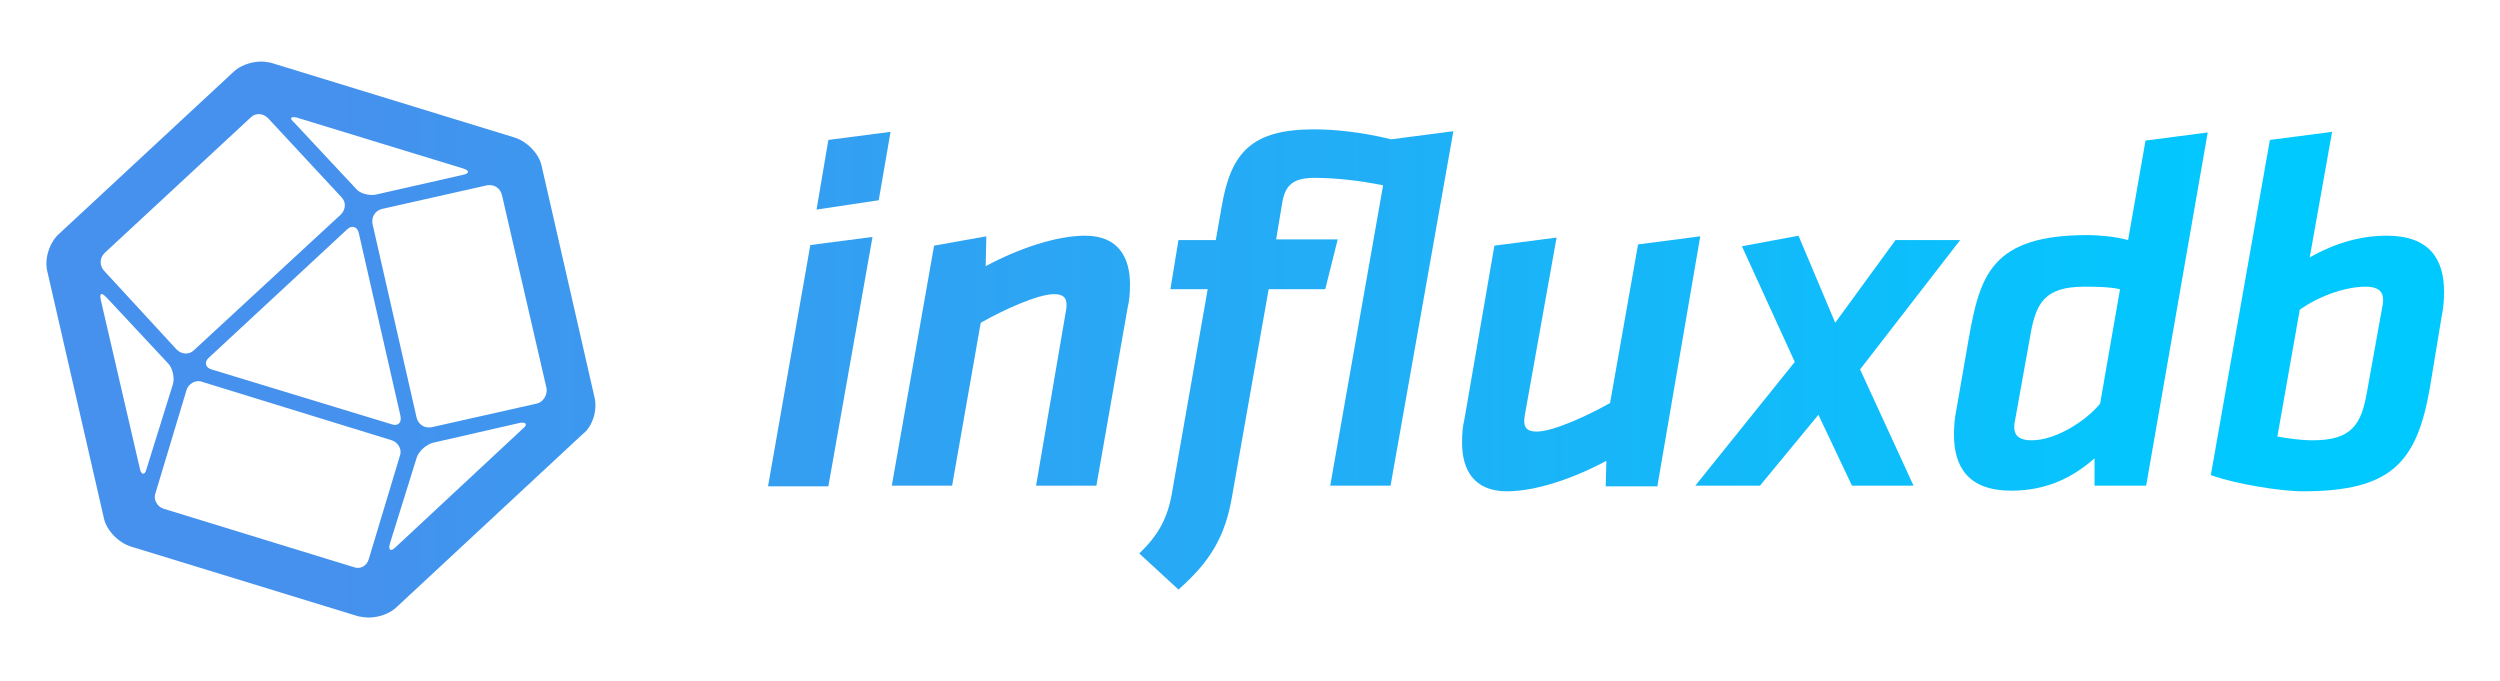
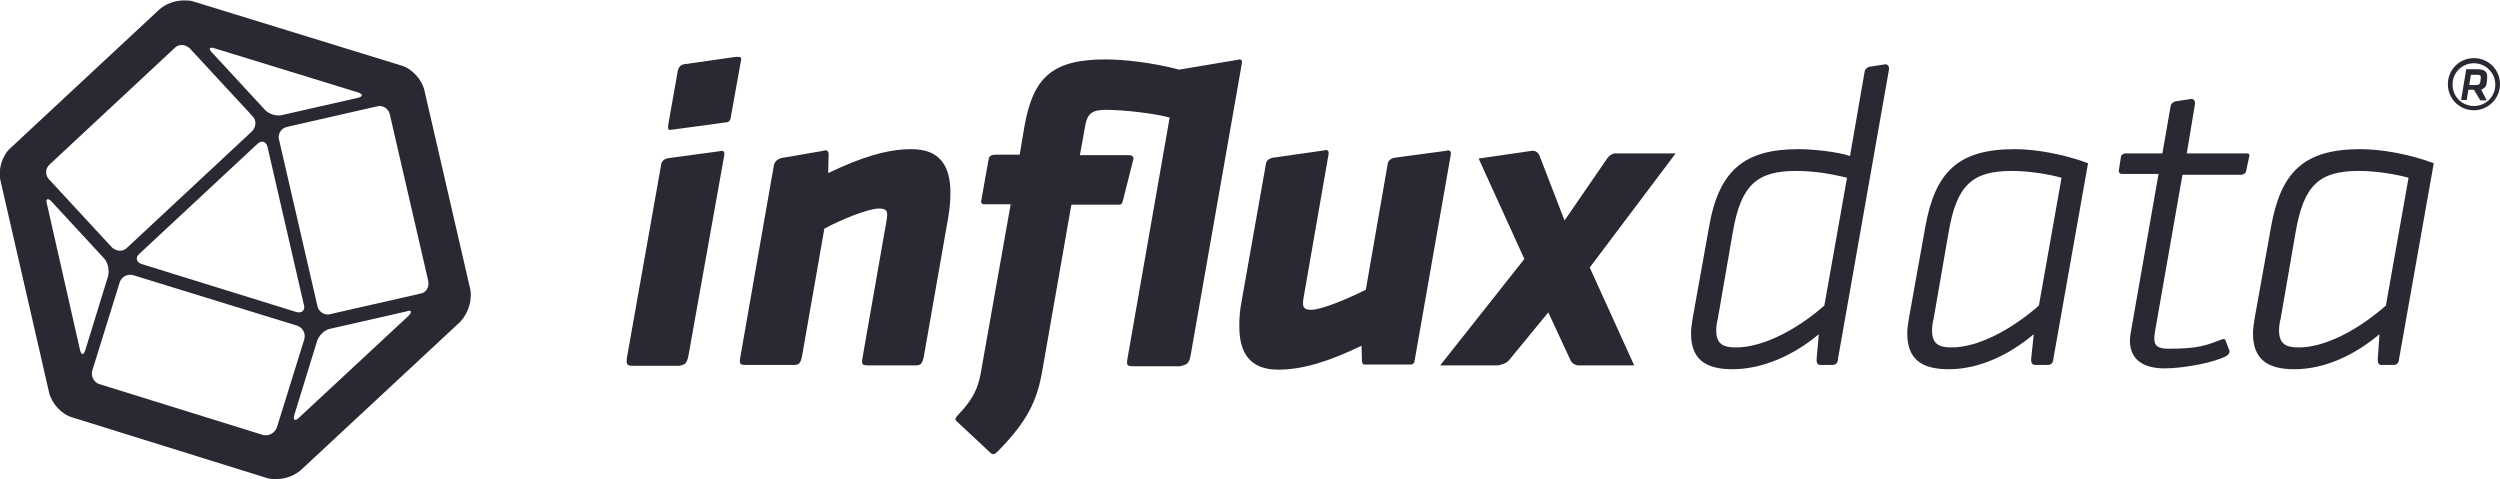
- <svg xmlns="http://www.w3.org/2000/svg" version="1.1" id="Layer_1" x="0px" y="0px" viewBox="0 0 402 109.5" style="enable-background:new 0 0 402 109.5;" xml:space="preserve">
+ <svg xmlns="http://www.w3.org/2000/svg" version="1.1" id="InfluxData_Complete_Logo" x="0px" y="0px" viewBox="-18 251 585 112" style="enable-background:new -18 251 585 112;" xml:space="preserve">
  <style type="text/css">
- 	.st0{fill:#8CAFC4;}
- 	.st1{fill:#1777BB;}
- 	.st2{fill:#EB9B23;}
- 	.st3{fill:url(#symbol_1_);}
- 	.st4{fill:url(#SVGID_1_);}
- 	.st5{fill:url(#SVGID_2_);}
- 	.st6{fill:url(#SVGID_3_);}
- 	.st7{fill:url(#SVGID_4_);}
- 	.st8{fill:url(#SVGID_5_);}
- 	.st9{fill:url(#SVGID_6_);}
- 	.st10{fill:url(#SVGID_7_);}
+ 	.st0{fill:#292933;}
</style>
-   <g id="influxdb_logo">
-     <linearGradient id="symbol_1_" gradientUnits="userSpaceOnUse" x1="53.993" y1="1996.128" x2="364.977" y2="1996.128" gradientTransform="matrix(1 0 0 -1 0 2050.791)">
-       <stop offset="0" style="stop-color:#4591ED" />
-       <stop offset="1" style="stop-color:#00C9FF" />
-     </linearGradient>
-     <path id="symbol_2_" class="st3" d="M95.6,63.9l-8.5-37.2c-0.4-2-2.4-4-4.4-4.6l-39.1-12C43.1,10,42.5,9.9,42,9.9   c-1.7,0-3.5,0.7-4.5,1.7l-28,26c-1.5,1.3-2.4,4-1.9,6l9.1,39.7c0.4,2,2.4,4,4.4,4.6l36.5,11.2c0.6,0.1,1.1,0.2,1.7,0.2   c1.7,0,3.5-0.7,4.5-1.7l29.9-27.8C95.3,68.6,96.1,65.9,95.6,63.9z M47.7,18.9l26.8,8.2c1,0.3,1,0.8,0,1l-14.1,3.2   c-1.1,0.2-2.6-0.2-3.2-1l-9.9-10.6C46.5,19,46.7,18.7,47.7,18.9z M64.4,66.9c0.2,1.1-0.4,1.7-1.5,1.3L34,59.4   c-1-0.3-1.2-1.2-0.4-1.9l22.2-20.6c0.8-0.8,1.7-0.4,1.9,0.6L64.4,66.9z M16.8,40.7l23.5-21.8c0.8-0.8,2-0.7,2.8,0.1l11.8,12.7   c0.8,0.8,0.7,2-0.1,2.8L31.2,56.3c-0.8,0.8-2,0.7-2.8-0.1L16.7,43.5C16,42.7,16,41.5,16.8,40.7z M22.5,75.4l-6.3-27.2   c-0.2-1.1,0.1-1.2,0.9-0.4L27,58.4c0.8,0.8,1.1,2.4,0.8,3.4l-4.3,13.8C23.3,76.4,22.7,76.4,22.5,75.4z M56.9,91.2l-30.6-9.4   c-1-0.3-1.7-1.5-1.3-2.5l5-16.6c0.3-1,1.5-1.7,2.5-1.3L63,70.8c1,0.3,1.7,1.5,1.3,2.5l-5,16.6C59,91,57.9,91.6,56.9,91.2z    M84.1,68.9L63.6,88c-0.8,0.8-1.2,0.4-0.9-0.6L67,73.6c0.3-1,1.5-2.1,2.6-2.4L83.6,68C84.6,67.8,84.9,68.3,84.1,68.9z M86.3,64.9   l-16.9,3.8c-1.1,0.2-2.1-0.4-2.4-1.5L59.9,36c-0.2-1.1,0.4-2.1,1.5-2.4l16.9-3.8c1.1-0.2,2.1,0.4,2.4,1.5l7.2,31.2   C88,63.6,87.3,64.7,86.3,64.9z" />
-     <g id="type_2_">
-       <g>
-         <linearGradient id="SVGID_1_" gradientUnits="userSpaceOnUse" x1="53.993" y1="2001.166" x2="364.977" y2="2001.166" gradientTransform="matrix(1 0 0 -1 0 2050.791)">
-           <stop offset="0" style="stop-color:#4591ED" />
-           <stop offset="1" style="stop-color:#00C9FF" />
-         </linearGradient>
-         <path class="st4" d="M130.3,39.4l10-1.3l-7.1,40.1h-9.7L130.3,39.4z M133.2,22.5l10-1.3l-1.9,11l-10,1.5L133.2,22.5z" />
-         <linearGradient id="SVGID_2_" gradientUnits="userSpaceOnUse" x1="53.993" y1="1992.713" x2="364.977" y2="1992.713" gradientTransform="matrix(1 0 0 -1 0 2050.791)">
-           <stop offset="0" style="stop-color:#4591ED" />
-           <stop offset="1" style="stop-color:#00C9FF" />
-         </linearGradient>
-         <path class="st5" d="M171.4,50c0.1-0.4,0.1-0.9,0.1-1c0-1-0.4-1.7-2-1.7c-2.6,0-8.1,2.5-11.8,4.6l-4.6,26.2h-9.7l6.8-38.6     l8.4-1.5l-0.1,4.8c5.2-2.8,11.3-4.9,16-4.9c5.4,0,7.2,3.6,7.2,7.8c0,1.6-0.1,2.6-0.4,3.9l-5,28.5h-9.7L171.4,50z" />
-         <linearGradient id="SVGID_3_" gradientUnits="userSpaceOnUse" x1="53.993" y1="1992.993" x2="364.977" y2="1992.993" gradientTransform="matrix(1 0 0 -1 0 2050.791)">
-           <stop offset="0" style="stop-color:#4591ED" />
-           <stop offset="1" style="stop-color:#00C9FF" />
-         </linearGradient>
-         <path class="st6" d="M213.1,46.5H204l-5.9,33.4c-1.1,6.4-3.5,10.4-8.6,14.9l-6.3-5.8c3.1-3,4.6-5.7,5.3-10l5.7-32.5h-6l1.3-7.9h6     l1-5.7c1.5-8.4,4.8-12.1,14.8-12.1c3.2,0,7.5,0.4,12.4,1.6l10-1.3l-10.1,57h-9.7l8.5-48.3c-3.9-0.8-7.8-1.2-11-1.2     c-3.4,0-4.7,1.1-5.2,3.9l-1,6h9.9L213.1,46.5z" />
-         <linearGradient id="SVGID_4_" gradientUnits="userSpaceOnUse" x1="53.993" y1="1992.377" x2="364.977" y2="1992.377" gradientTransform="matrix(1 0 0 -1 0 2050.791)">
-           <stop offset="0" style="stop-color:#4591ED" />
-           <stop offset="1" style="stop-color:#00C9FF" />
-         </linearGradient>
-         <path class="st7" d="M245.2,66.7c-0.1,0.6-0.1,0.9-0.1,1c0,1,0.4,1.7,2,1.7c2.6,0,8.1-2.5,11.8-4.6l4.5-25.5l10-1.3l-6.9,40.2     h-8.3l0.1-4.1c-5.2,2.8-11.3,4.9-16,4.9c-5.4,0-7.2-3.6-7.2-7.8c0-1.6,0.1-2.6,0.4-3.9l4.8-27.8l10-1.3L245.2,66.7z" />
-         <linearGradient id="SVGID_5_" gradientUnits="userSpaceOnUse" x1="53.993" y1="1992.769" x2="364.977" y2="1992.769" gradientTransform="matrix(1 0 0 -1 0 2050.791)">
-           <stop offset="0" style="stop-color:#4591ED" />
-           <stop offset="1" style="stop-color:#00C9FF" />
-         </linearGradient>
-         <path class="st8" d="M288.6,58.2l-8.5-18.6l9.1-1.7l5.9,14l9.7-13.3h10.4l-16.1,20.8l8.6,18.7h-9.9l-5.4-11.4L283,78.1h-10.4     L288.6,58.2z" />
-         <linearGradient id="SVGID_6_" gradientUnits="userSpaceOnUse" x1="53.993" y1="2000.718" x2="364.977" y2="2000.718" gradientTransform="matrix(1 0 0 -1 0 2050.791)">
-           <stop offset="0" style="stop-color:#4591ED" />
-           <stop offset="1" style="stop-color:#00C9FF" />
-         </linearGradient>
-         <path class="st9" d="M345.1,78.1h-8.3v-4.4c-3.4,3-7.6,5.2-13.4,5.2c-6.8,0-9.2-3.7-9.2-9c0-1.3,0.1-2.7,0.4-4.1l2-11.5     c1.8-10.1,3.7-16.5,19.1-16.5c1.5,0,4.3,0.2,6.5,0.8l2.8-16l10-1.3L345.1,78.1z M340.9,46.5c-1.8-0.4-4.4-0.4-5.7-0.4     c-6.3,0-7.8,2.5-8.7,7.7L324,67.7c-0.1,0.4-0.1,0.8-0.1,1c0,1.5,1,2.1,2.8,2.1c4.1,0,9-3.4,11-5.9L340.9,46.5z" />
-         <linearGradient id="SVGID_7_" gradientUnits="userSpaceOnUse" x1="53.993" y1="2000.774" x2="364.977" y2="2000.774" gradientTransform="matrix(1 0 0 -1 0 2050.791)">
-           <stop offset="0" style="stop-color:#4591ED" />
-           <stop offset="1" style="stop-color:#00C9FF" />
-         </linearGradient>
-         <path class="st10" d="M365,22.5l10-1.3l-3.6,20.2c4.4-2.5,8.5-3.5,12.4-3.5c6.8,0,9.2,3.7,9.2,9c0,1.3-0.1,2.7-0.4,4.1l-1.9,11.5     c-2.1,11.9-6.2,16.5-20.4,16.5c-3.7,0-10.9-1.2-14.8-2.6L365,22.5z M366.2,70.2c1.8,0.3,3.7,0.6,5.7,0.6c6.3,0,7.8-2.6,8.7-7.7     l2.5-13.9c0.1-0.4,0.1-0.8,0.1-1c0-1.5-1-2.1-2.8-2.1c-3,0-7.2,1.3-10.6,3.7L366.2,70.2z" />
-       </g>
+   <path id="Cuboctahedron" class="st0" d="M92,318.5l-10.7-46.4c-0.6-2.5-2.9-5.1-5.5-5.8l-48.7-15c-0.6-0.2-1.3-0.2-2.1-0.2  c-2.1,0-4.2,0.8-5.7,2.1l-34.9,32.5c-1.9,1.7-2.9,5.1-2.3,7.5l11.4,49.7c0.6,2.5,2.9,5.1,5.5,5.8l45.6,14.2c0.6,0.2,1.3,0.2,2.1,0.2  c2.1,0,4.2-0.8,5.7-2.1l37.3-34.7C91.6,324.3,92.6,321.1,92,318.5z M32.2,262.3l33.5,10.3c1.3,0.4,1.3,1,0,1.3l-17.6,4  c-1.3,0.4-3.2-0.2-4.1-1.2l-12.2-13.2C30.7,262.4,30.9,261.9,32.2,262.3z M53.1,322.3c0.4,1.3-0.5,2.1-1.8,1.7l-36.1-11.2  c-1.3-0.4-1.6-1.5-0.6-2.4l27.6-25.7c1-1,2.1-0.6,2.4,0.7L53.1,322.3z M-6.4,289.5l29.3-27.3c1-1,2.5-0.8,3.5,0.1l14.7,15.9  c1,1,0.8,2.5-0.1,3.5l-29.3,27.3c-1,1-2.5,0.8-3.5-0.1l-14.7-15.9C-7.5,292-7.4,290.4-6.4,289.5z M0.7,332.8L-7,298.8  c-0.4-1.3,0.2-1.6,1.1-0.6l12.2,13.2c1,1,1.3,2.9,1,4.2l-5.3,17.2C1.6,334.2,1,334.2,0.7,332.8z M43.6,352.8L5.3,340.9  c-1.3-0.4-2.1-1.8-1.7-3.2l6.4-20.6c0.4-1.3,1.8-2.1,3.2-1.7l38.3,11.8c1.3,0.4,2.1,1.8,1.7,3.2L46.8,351  C46.3,352.3,45,353.1,43.6,352.8z M77.6,324.9L52,348.7c-1,1-1.5,0.6-1.1-0.7l5.3-17.2c0.4-1.3,1.8-2.7,3.2-2.9l17.6-4  C78.3,323.4,78.5,324,77.6,324.9z M80.4,319.7l-21.1,4.8c-1.3,0.4-2.7-0.5-3-1.8l-9-39c-0.4-1.3,0.5-2.7,1.8-3l21.1-4.8  c1.3-0.4,2.7,0.5,3,1.8l9,39C82.5,318.2,81.7,319.5,80.4,319.7z" />
+   <g id="Type">
+     <path class="st0" d="M407.1,334.9c-0.1,1.2,0.4,1.5,0.8,1.5h2.9c1.1,0,1.3-1,1.3-1.5l11.9-67.5c0.2-1.2-0.6-1.5-1.2-1.3l0,0   l-3.2,0.5c-0.8,0.1-1.3,0.8-1.3,1.3l0,0l-3.4,19.6c-3-1-8.7-1.6-12-1.6c-12.6,0-18.7,4.8-21,18.3l-3.8,21.2   c-0.2,1.3-0.4,2.5-0.4,3.6c0,6.1,3.4,8.4,9.7,8.4c7.2,0,14.5-3.4,20.2-8.2L407.1,334.9z M388.2,332.3c-3,0-4.6-0.8-4.6-4   c0-0.8,0.1-1.7,0.4-2.9l3.5-20.2c1.9-11,5.7-14.2,14.8-14.2c4,0,7.9,0.6,11.9,1.6l-5.3,29.9C402.4,328.2,394.5,332.3,388.2,332.3z" />
+     <path class="st0" d="M457.3,334.9c-0.1,1.2,0.4,1.5,1,1.5h2.9c1.1,0,1.3-1,1.3-1.5l0,0l8.1-45.7c-5.8-2.2-12.5-3.3-17.1-3.3   c-13.3,0-18.7,5.3-21,18.3l-3.8,21.2c-0.2,1.3-0.4,2.5-0.4,3.6c0,6.1,3.4,8.4,9.7,8.4c7.2,0,14.2-3.4,19.9-8.2L457.3,334.9z    M438.7,332.3c-3,0-4.6-0.8-4.6-4c0-0.8,0.1-1.7,0.4-2.9l3.5-20.2c1.9-10.9,5.5-14.2,14.8-14.2c4.1,0,8.8,0.8,11.6,1.6l-5.3,29.9   C452.6,328.2,444.8,332.3,438.7,332.3z" />
+     <path class="st0" d="M538.4,334.9c-0.1,1.2,0.4,1.5,0.8,1.5h2.9c1.1,0,1.3-1,1.3-1.5l0,0l8.1-45.7c-5.8-2.2-12.5-3.3-17.1-3.3   c-13.3,0-18.7,5.3-21,18.3l-3.8,21.2c-0.2,1.3-0.4,2.5-0.4,3.6c0,6.1,3.4,8.4,9.7,8.4c7.2,0,14.2-3.4,19.9-8.2L538.4,334.9z    M519.9,332.3c-3,0-4.6-0.8-4.6-4c0-0.8,0.1-1.7,0.4-2.9l3.5-20.2c1.9-10.9,5.5-14.2,14.8-14.2c4.1,0,8.8,0.8,11.6,1.6l-5.3,29.9   C533.8,328.2,526.1,332.3,519.9,332.3z" />
+     <g>
+       <path class="st0" d="M490.7,274.8L490.7,274.8L490.7,274.8z" />
+       <path class="st0" d="M507.6,291L507.6,291l0.7-3.3c0.2-0.8-0.2-0.8-0.7-0.8h-13.9l1.9-11.4l0,0c0.2-1.2-0.6-1.5-1.2-1.3l0,0    l-3.2,0.5l0,0c-0.8,0.1-1.3,0.8-1.3,1.3l0,0l-1.9,10.9h-8.6c-0.2,0-1,0.1-1.1,0.8l-0.5,3.2l0,0c0,0.2,0,0.8,0.8,0.8h8.5l-6.5,37.1    c-0.1,0.7-0.2,1.3-0.2,1.9c0,4.5,3.2,6.5,8.1,6.5c3.9,0,10.8-1.1,14.3-2.8c1.1-0.6,1-1.3,0.7-1.8l0,0l-0.7-1.9    c-0.1-0.5-0.7-0.4-1.1-0.2l0,0c-3.4,1.3-5.3,2.1-12.2,2.1c-2.3,0-3.4-0.5-3.4-2.4c0-0.5,0.1-1.1,0.2-1.8l6.4-36.5h13.8    C507.3,291.7,507.5,291.5,507.6,291z" />
    </g>
+     <path class="st0" d="M374.1,286.9h-14.2c-0.6,0-1.3,0.5-1.7,1l-10.1,14.7l-5.9-15.3c-0.4-0.8-1.1-1.1-1.8-1l-12.4,1.8l10.7,23.5   L319,336.5h13.3c0.8,0,2.2-0.5,2.8-1.2l9.2-11.2l5.2,11.2c0.2,0.6,1.1,1.2,1.9,1.2h13l-10.4-22.9L374.1,286.9z" />
+     <path class="st0" d="M313,335.5l8.5-48.4c0.1-1-0.6-1-1.2-0.8l-11.9,1.6c-1.3,0.2-1.7,1.1-1.7,1.6l0,0l-5.1,29.3   c-3.6,1.8-10.2,4.7-12.8,4.7c-1.5,0-1.9-0.5-1.9-1.6c0-0.4,0.1-1,0.2-1.6l5.8-33.3l0,0c0.1-1-0.6-1-1.1-0.8l-11.9,1.7l0,0   c-1.3,0.2-1.7,1.1-1.7,1.6l0,0l-5.7,32.2c-0.4,2.1-0.5,3.6-0.5,5.7c0,6.2,2.5,10.1,9.1,10.1c5.7,0,11.8-1.9,19.5-5.6l0.1,3.6   c0,0.2,0.1,0.8,0.6,0.8h10.9C312.7,336.3,313,335.8,313,335.5z" />
+     <path class="st0" d="M195.3,285.9c-5.7,0-11.8,1.9-19.5,5.6l0.1-4.4c0-1.1-0.8-1-1.3-0.8l-9.3,1.6l0,0c-1.6,0.2-2.1,1.2-2.2,1.7   l-7.8,44.6l0,0c-0.4,2.1-0.2,2.2,1.5,2.2h10.7c1.2,0,1.8,0,2.2-2.2l5.2-29.7c3.9-2.1,10.2-4.7,12.8-4.7c1.5,0,1.9,0.4,1.9,1.5   c0,0.4-0.1,1-0.2,1.6l-5.5,31.4l0,0c-0.4,2.1-0.2,2.2,1.5,2.2H196c1.2,0,1.8,0,2.2-2.2l5.7-32.5c0.4-2.5,0.5-4,0.5-5.7   C204.4,289.8,201.9,285.9,195.3,285.9z" />
+     <g>
+       <path class="st0" d="M154.2,264.3l-11.9,1.7c-1.3,0.1-1.6,1.1-1.7,1.6l-2.2,12.4c-0.2,1.5-0.1,1.5,1.2,1.3l11.8-1.6l0,0    c1.2-0.1,1.5-0.2,1.7-1.8l0,0l2.3-12.8C155.5,264.3,155.3,264.3,154.2,264.3z" />
+       <path class="st0" d="M137,288L137,288L137,288z" />
+       <path class="st0" d="M143.1,334.2L143.1,334.2l8.4-47c0.1-1-0.6-1-1.2-0.8l-11.9,1.6l0,0c-1.3,0.2-1.7,1.1-1.7,1.6l0,0l-8,45.1    c-0.2,1.7,0,1.9,1.6,1.9H141C142.1,336.3,142.7,336.3,143.1,334.2z" />
+     </g>
+     <path class="st0" d="M260.6,334.2l12-68.4c0.1-1-0.4-1-1-0.8l-13.7,2.3c-6.2-1.7-13.2-2.4-17.2-2.4c-12.7,0-17,4.4-19,15.8   l-1.1,6.5H215c-1.5,0-1.6,0.7-1.7,1.3l0,0l-1.7,9.5c-0.1,0.4,0.1,0.8,0.7,0.8h6.2l-6.7,37.8c-0.7,4.5-1.5,7.2-5.7,11.6l0,0   c-0.8,0.8-0.6,1.1,0,1.6l0,0l7.5,7l0,0c0.7,0.7,1.1,0.6,1.9-0.2c6.9-7,9.1-11.8,10.3-18.3l6.9-39.4h11c0.6,0,0.7,0,1-0.7l0,0   l2.5-9.9l0,0c0.2-0.7-0.5-1-1-1h-11.5l1.3-7.2c0.5-2.5,1.6-3.4,4.7-3.4c4.2,0,11.2,0.8,15,1.8l-9.8,56l0,0   c-0.4,2.1-0.2,2.2,1.5,2.2h10.7C259.6,336.3,260.2,336.3,260.6,334.2z" />
  </g>
+   <path id="Registered_Trademark" class="st0" d="M560.9,272h-1.3l-0.4,2.4h-1.3l1.2-7.2h2.7c1.5,0,2.2,0.6,2.2,1.6c0,0.1,0,0.2,0,0.5  l-0.1,1c-0.1,1-0.5,1.3-1.3,1.7l1.3,2.5h-1.5L560.9,272z M562.5,269.3c0-0.1,0-0.2,0-0.2c0-0.5-0.2-0.6-0.8-0.6h-1.5l-0.4,2.4h1.5  c0.8,0,1-0.2,1.1-0.8L562.5,269.3z M560.9,276.8c-3.4,0-6.1-2.7-6.1-6.1s2.7-6.1,6.1-6.1s6.1,2.7,6.1,6.1S564.2,276.8,560.9,276.8z   M560.9,265.8c-2.8,0-5,2.2-5,5s2.2,5,5,5s5-2.2,5-5S563.6,265.8,560.9,265.8z" />
</svg>
